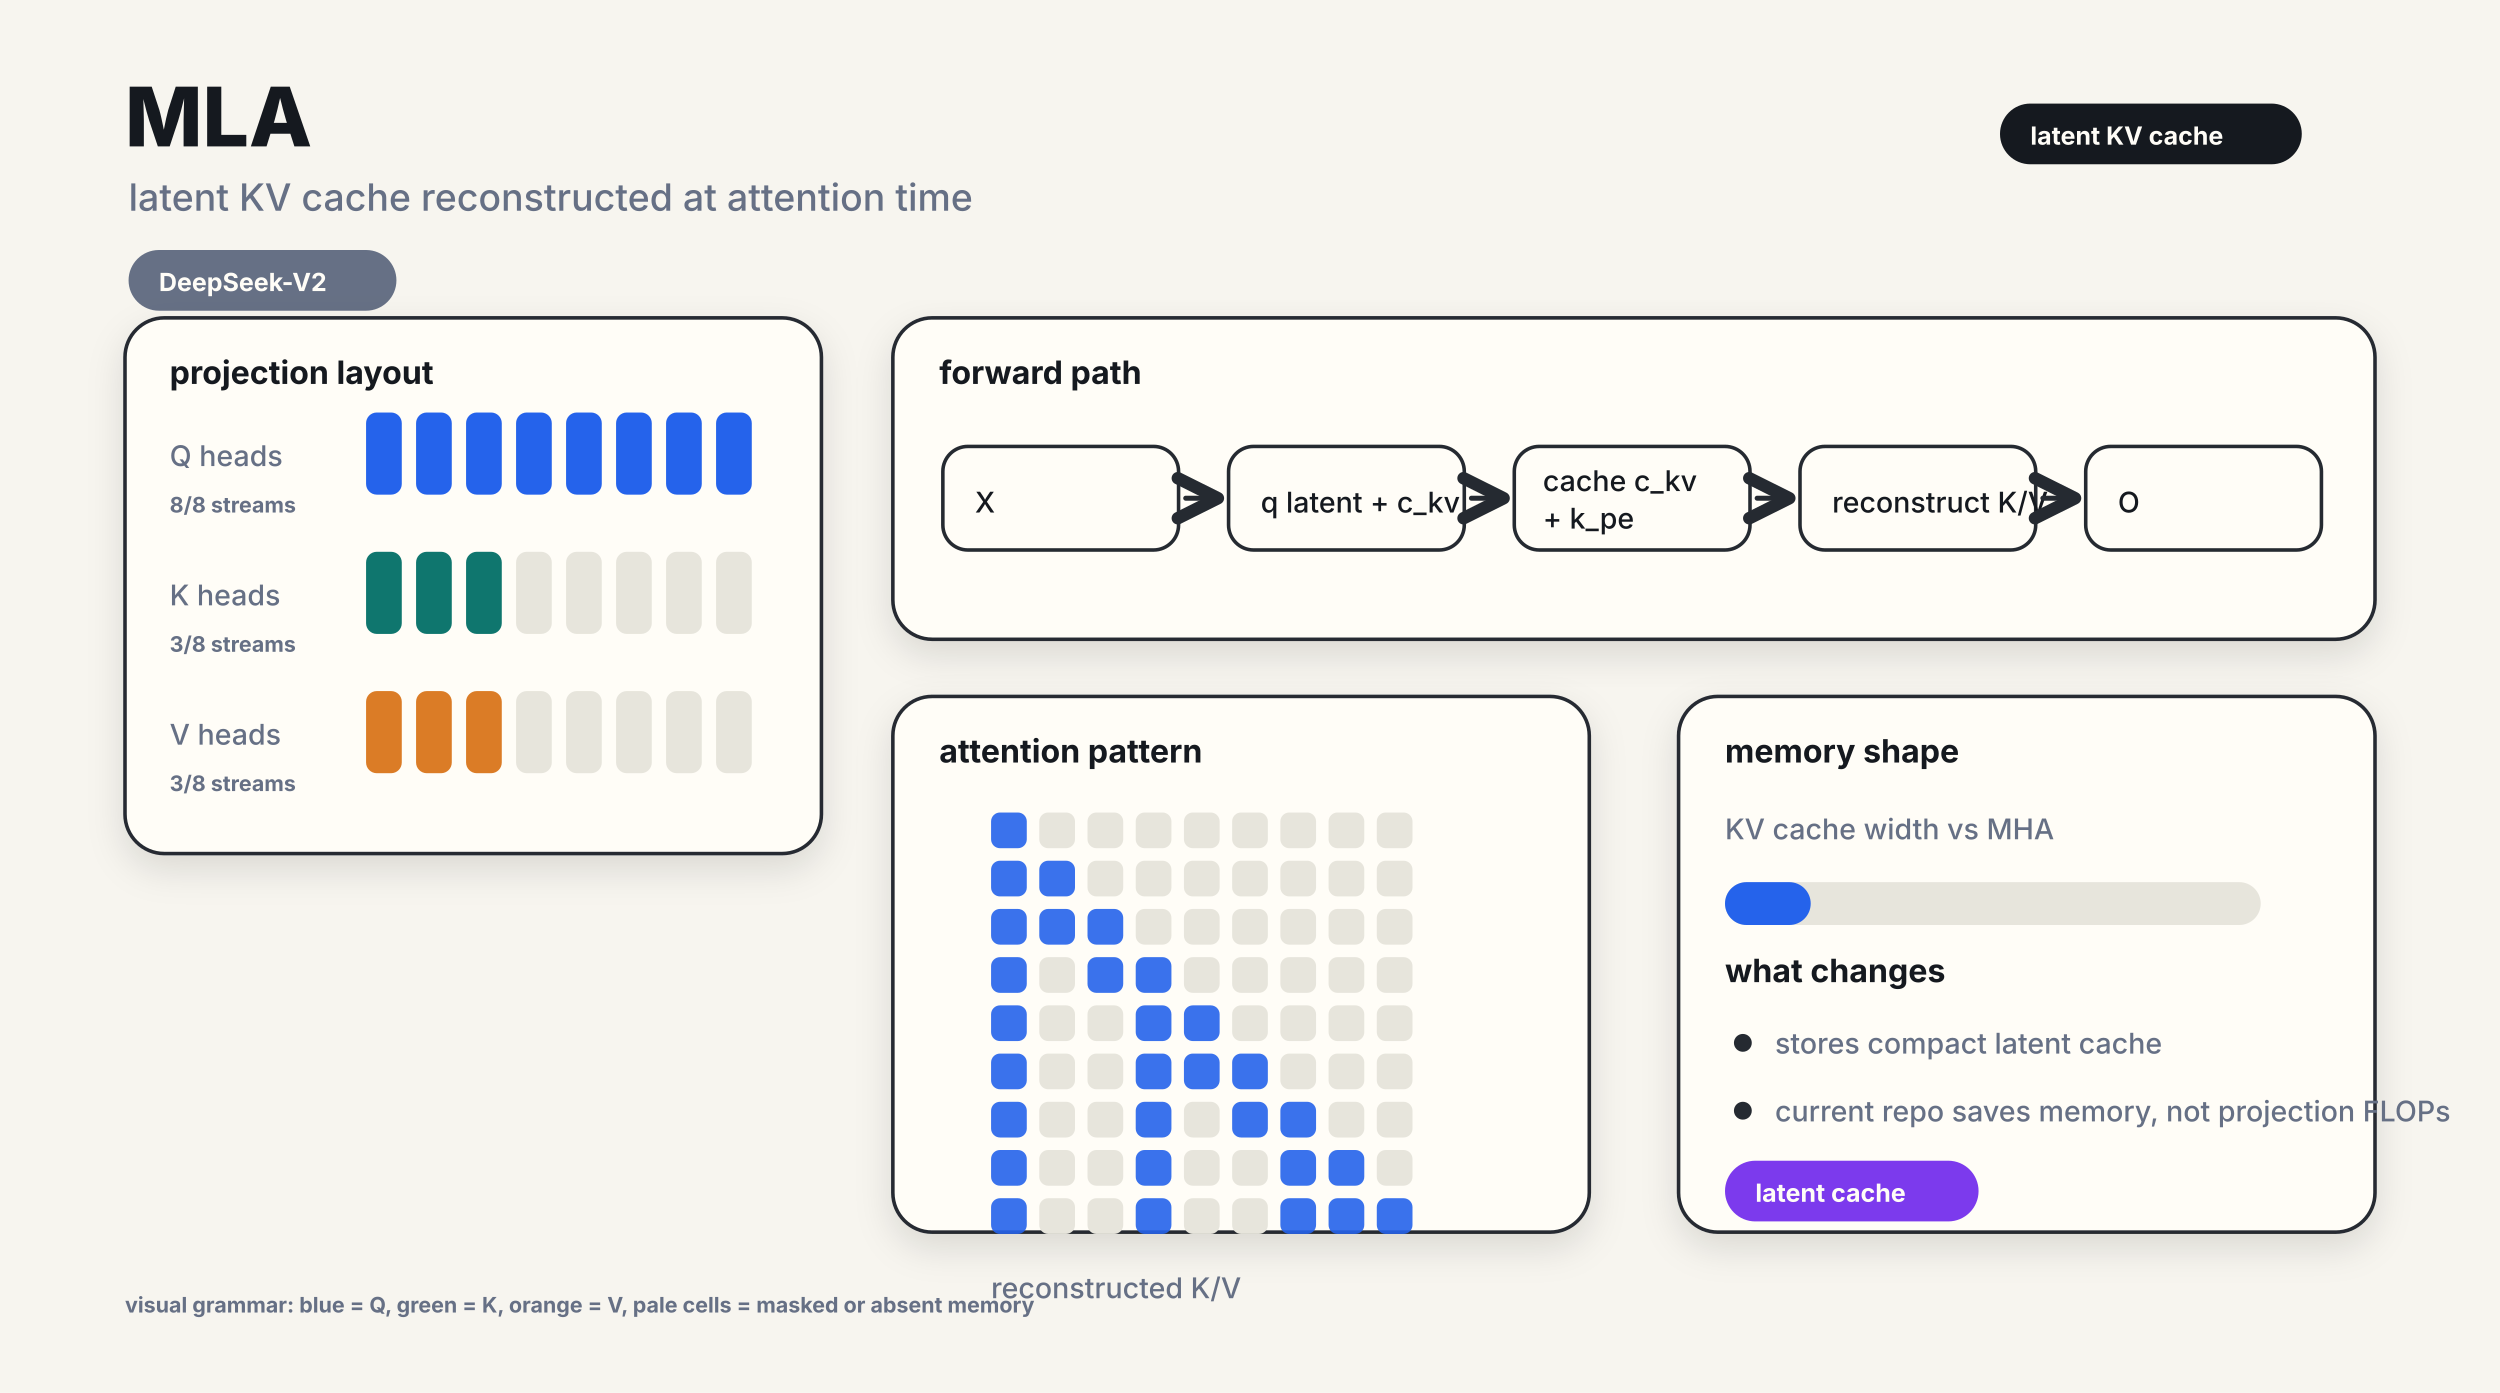
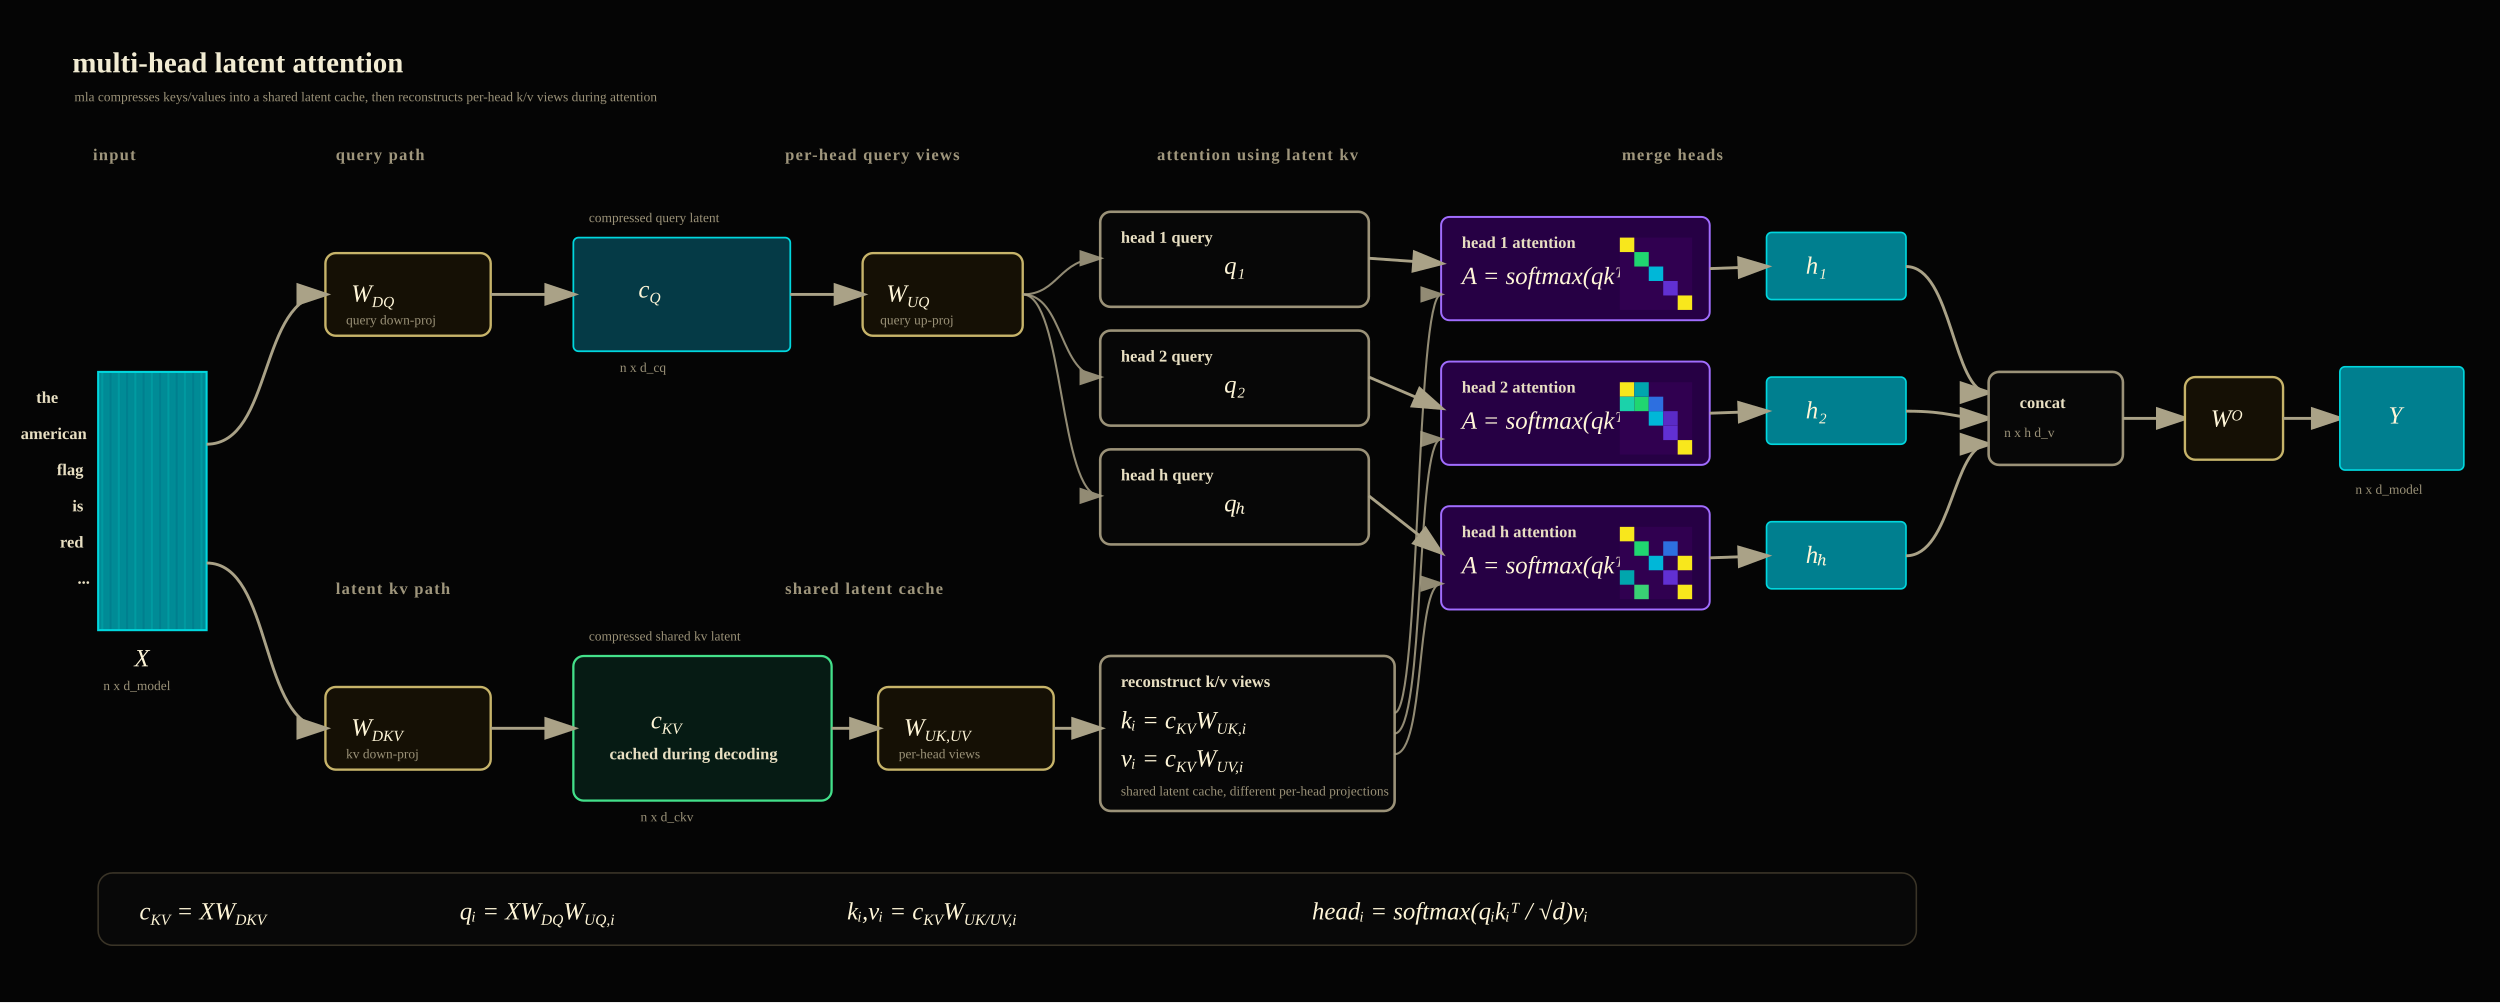
- <svg xmlns="http://www.w3.org/2000/svg" width="1400" height="780" viewBox="0 0 1400 780" role="img" aria-label="MLA attention architecture">
+ <svg xmlns="http://www.w3.org/2000/svg" viewBox="0 0 2420 970" role="img" aria-label="multi-head latent attention architecture diagram">
  <defs>
-     <filter id="shadow" x="-10%" y="-10%" width="120%" height="125%">
-       <feDropShadow dx="0" dy="8" stdDeviation="10" flood-color="#111827" flood-opacity="0.12" />
-     </filter>
-     <marker id="arrow" markerWidth="12" markerHeight="12" refX="10" refY="6" orient="auto">
-       <path d="M2 2 L10 6 L2 10" fill="none" stroke="#252a31" stroke-width="2.5" stroke-linecap="round" stroke-linejoin="round" />
+     <marker id="arrow" markerWidth="12" markerHeight="12" refX="10" refY="4" orient="auto">
+       <path d="M0,0 L0,8 L12,4 z" fill="#aaa287" />
    </marker>
+     <pattern id="matrix" width="16" height="16" patternUnits="userSpaceOnUse">
+       <rect width="16" height="16" fill="#008b96" />
+       <rect x="2" width="2" height="16" fill="#00ffee" opacity=".12" />
+       <rect x="10" width="2" height="16" fill="#004e70" opacity=".18" />
+     </pattern>
+     <pattern id="latentPattern" width="14" height="14" patternUnits="userSpaceOnUse">
+       <rect width="14" height="14" fill="#006f7d" />
+       <rect x="2" width="2" height="14" fill="#00f0d0" opacity=".13" />
+       <rect x="9" width="2" height="14" fill="#003c66" opacity=".18" />
+     </pattern>
    <style>
-   .bg { fill: #f7f5ef; }
-   .panel { fill: #fffdf7; stroke: #252a31; stroke-width: 2; }
-   .soft { fill: #f1efe7; stroke: #d8d0bd; stroke-width: 1.5; }
-   .ink { fill: #15191f; font-family: Inter, ui-sans-serif, system-ui, -apple-system, BlinkMacSystemFont, "Segoe UI", sans-serif; letter-spacing: 0; }
-   .muted { fill: #667085; font-family: Inter, ui-sans-serif, system-ui, sans-serif; letter-spacing: 0; }
-   .title { font: 800 46px Inter, ui-sans-serif, system-ui, sans-serif; }
-   .subtitle { font: 500 21px Inter, ui-sans-serif, system-ui, sans-serif; }
-   .h { font: 750 18px Inter, ui-sans-serif, system-ui, sans-serif; }
-   .body { font: 500 16px Inter, ui-sans-serif, system-ui, sans-serif; }
-   .tiny { font: 650 12px Inter, ui-sans-serif, system-ui, sans-serif; text-transform: uppercase; }
-   .math { fill: #15191f; font: italic 24px Georgia, serif; }
-   .arrow { fill: none; stroke: #252a31; stroke-width: 2.8; stroke-linecap: round; stroke-linejoin: round; marker-end: url(#arrow); }
-   .thin { fill: none; stroke: #98a2b3; stroke-width: 1.5; stroke-linecap: round; }
-   .q { fill: #2563eb; }
-   .k { fill: #0f766e; }
-   .v { fill: #db7c26; }
-   .accent { fill: #7c3aed; }
-   .danger { fill: #dc2626; }
-   .ok { fill: #16a34a; }
-   .gridon { fill: #2563eb; opacity: .9; }
-   .gridoff { fill: #e7e5dc; }
-   .gridlocal { fill: #14b8a6; opacity: .92; }
-   .gridpick { fill: #7c3aed; opacity: .92; }
-   .shadow { filter: url(#shadow); }
+   .title { fill: #f2ecd3; font-size: 28px; font-weight: 700; }
+   .section { fill: #9f967c; font-size: 16px; font-weight: 700; letter-spacing: 1.2px; text-transform: uppercase; }
+   .label { fill: #e8dfc2; font-size: 16px; font-weight: 700; }
+   .small { fill: #9b9278; font-size: 13px; }
+   .math { fill: #fff6d8; font-family: "Times New Roman", serif; font-style: italic; font-size: 24px; }
+   .box { fill: #070707; stroke: #9b9278; stroke-width: 2.5; rx: 10; }
+   .tensor { fill: #007f8f; stroke: #00d7de; stroke-width: 1.6; rx: 5; }
+   .latent { fill: #053a46; stroke: #00d7de; stroke-width: 1.7; rx: 5; }
+   .proj { fill: #151005; stroke: #c7b46a; stroke-width: 2.3; rx: 10; }
+   .cache { fill: #061b14; stroke: #43e08a; stroke-width: 2.2; rx: 10; }
+   .attn { fill: #260044; stroke: #a16dff; stroke-width: 1.9; rx: 8; }
+   .local { fill: #041f18; stroke: #43e08a; stroke-width: 2; rx: 8; }
+   .compress { fill: #1b1605; stroke: #ffd45a; stroke-width: 2; rx: 8; }
+   .head1 { fill: #003f46; stroke: #00e0d4; }
+   .head2 { fill: #1f0c45; stroke: #a16dff; }
+   .head3 { fill: #332400; stroke: #ffd45a; }
+   .headh { fill: #052b1d; stroke: #43e08a; }
+   .arrow { fill: none; stroke: #aaa287; stroke-width: 2.8; marker-end: url(#arrow); }
+   .thin { stroke-width: 2; opacity: .85; }
</style>
  </defs>
-   <rect width="1400" height="780" class="bg" />
-   <text x="70" y="82" class="title ink">MLA</text>
-   <text x="72" y="118" class="subtitle muted">latent KV cache reconstructed at attention time</text>
-   <rect x="1120" y="58" width="169" height="34" rx="17" fill="#15191f" />
-   <text x="1137" y="81" fill="#fffdf7" font-family="Inter, ui-sans-serif, system-ui" font-size="14" font-weight="750">latent KV cache</text>
-   <rect x="72" y="140" width="150" height="34" rx="17" fill="#667085" />
-   <text x="89" y="163" fill="#fffdf7" font-family="Inter, ui-sans-serif, system-ui" font-size="14" font-weight="750">DeepSeek-V2</text>
-   <rect x="70" y="178" width="390" height="300" rx="22" class="panel shadow" />
-   <text x="95" y="215" class="h ink">projection layout</text>
-   <text x="95" y="261" class="body muted">Q heads</text>
-   <rect x="205" y="231" width="20" height="46" rx="6" class="q" />
-   <rect x="233" y="231" width="20" height="46" rx="6" class="q" />
-   <rect x="261" y="231" width="20" height="46" rx="6" class="q" />
-   <rect x="289" y="231" width="20" height="46" rx="6" class="q" />
-   <rect x="317" y="231" width="20" height="46" rx="6" class="q" />
-   <rect x="345" y="231" width="20" height="46" rx="6" class="q" />
-   <rect x="373" y="231" width="20" height="46" rx="6" class="q" />
-   <rect x="401" y="231" width="20" height="46" rx="6" class="q" />
-   <text x="95" y="287" class="tiny muted">8/8 streams</text>
-   <text x="95" y="339" class="body muted">K heads</text>
-   <rect x="205" y="309" width="20" height="46" rx="6" class="k" />
-   <rect x="233" y="309" width="20" height="46" rx="6" class="k" />
-   <rect x="261" y="309" width="20" height="46" rx="6" class="k" />
-   <rect x="289" y="309" width="20" height="46" rx="6" class="gridoff" />
-   <rect x="317" y="309" width="20" height="46" rx="6" class="gridoff" />
-   <rect x="345" y="309" width="20" height="46" rx="6" class="gridoff" />
-   <rect x="373" y="309" width="20" height="46" rx="6" class="gridoff" />
-   <rect x="401" y="309" width="20" height="46" rx="6" class="gridoff" />
-   <text x="95" y="365" class="tiny muted">3/8 streams</text>
-   <text x="95" y="417" class="body muted">V heads</text>
-   <rect x="205" y="387" width="20" height="46" rx="6" class="v" />
-   <rect x="233" y="387" width="20" height="46" rx="6" class="v" />
-   <rect x="261" y="387" width="20" height="46" rx="6" class="v" />
-   <rect x="289" y="387" width="20" height="46" rx="6" class="gridoff" />
-   <rect x="317" y="387" width="20" height="46" rx="6" class="gridoff" />
-   <rect x="345" y="387" width="20" height="46" rx="6" class="gridoff" />
-   <rect x="373" y="387" width="20" height="46" rx="6" class="gridoff" />
-   <rect x="401" y="387" width="20" height="46" rx="6" class="gridoff" />
-   <text x="95" y="443" class="tiny muted">3/8 streams</text>
-   <rect x="500" y="178" width="830" height="180" rx="22" class="panel shadow" />
-   <text x="526" y="215" class="h ink">forward path</text>
-   <rect x="528" y="250" width="132" height="58" rx="14" fill="#fffdf7" stroke="#252a31" stroke-width="2" />
-   <text x="546" y="287" class="body ink">X</text>
-   <path class="arrow" d="M664 279.0 H682" />
-   <rect x="688" y="250" width="132" height="58" rx="14" fill="#fffdf7" stroke="#252a31" stroke-width="2" />
-   <text x="706" y="287" class="body ink">q latent + c_kv</text>
-   <path class="arrow" d="M824 279.0 H842" />
-   <rect x="848" y="250" width="132" height="58" rx="14" fill="#fffdf7" stroke="#252a31" stroke-width="2" />
-   <text x="864" y="275" class="body ink">cache c_kv</text>
-   <text x="864" y="296" class="body ink">+ k_pe</text>
-   <path class="arrow" d="M984 279.0 H1002" />
-   <rect x="1008" y="250" width="132" height="58" rx="14" fill="#fffdf7" stroke="#252a31" stroke-width="2" />
-   <text x="1026" y="287" class="body ink">reconstruct K/V</text>
-   <path class="arrow" d="M1144 279.0 H1162" />
-   <rect x="1168" y="250" width="132" height="58" rx="14" fill="#fffdf7" stroke="#252a31" stroke-width="2" />
-   <text x="1186" y="287" class="body ink">O</text>
-   <rect x="500" y="390" width="390" height="300" rx="22" class="panel shadow" />
-   <text x="526" y="427" class="h ink">attention pattern</text>
-   <rect x="555" y="455" width="20" height="20" rx="5" class="gridon" />
-   <rect x="582" y="455" width="20" height="20" rx="5" class="gridoff" />
-   <rect x="609" y="455" width="20" height="20" rx="5" class="gridoff" />
-   <rect x="636" y="455" width="20" height="20" rx="5" class="gridoff" />
-   <rect x="663" y="455" width="20" height="20" rx="5" class="gridoff" />
-   <rect x="690" y="455" width="20" height="20" rx="5" class="gridoff" />
-   <rect x="717" y="455" width="20" height="20" rx="5" class="gridoff" />
-   <rect x="744" y="455" width="20" height="20" rx="5" class="gridoff" />
-   <rect x="771" y="455" width="20" height="20" rx="5" class="gridoff" />
-   <rect x="555" y="482" width="20" height="20" rx="5" class="gridon" />
-   <rect x="582" y="482" width="20" height="20" rx="5" class="gridon" />
-   <rect x="609" y="482" width="20" height="20" rx="5" class="gridoff" />
-   <rect x="636" y="482" width="20" height="20" rx="5" class="gridoff" />
-   <rect x="663" y="482" width="20" height="20" rx="5" class="gridoff" />
-   <rect x="690" y="482" width="20" height="20" rx="5" class="gridoff" />
-   <rect x="717" y="482" width="20" height="20" rx="5" class="gridoff" />
-   <rect x="744" y="482" width="20" height="20" rx="5" class="gridoff" />
-   <rect x="771" y="482" width="20" height="20" rx="5" class="gridoff" />
-   <rect x="555" y="509" width="20" height="20" rx="5" class="gridon" />
-   <rect x="582" y="509" width="20" height="20" rx="5" class="gridon" />
-   <rect x="609" y="509" width="20" height="20" rx="5" class="gridon" />
-   <rect x="636" y="509" width="20" height="20" rx="5" class="gridoff" />
-   <rect x="663" y="509" width="20" height="20" rx="5" class="gridoff" />
-   <rect x="690" y="509" width="20" height="20" rx="5" class="gridoff" />
-   <rect x="717" y="509" width="20" height="20" rx="5" class="gridoff" />
-   <rect x="744" y="509" width="20" height="20" rx="5" class="gridoff" />
-   <rect x="771" y="509" width="20" height="20" rx="5" class="gridoff" />
-   <rect x="555" y="536" width="20" height="20" rx="5" class="gridon" />
-   <rect x="582" y="536" width="20" height="20" rx="5" class="gridoff" />
-   <rect x="609" y="536" width="20" height="20" rx="5" class="gridon" />
-   <rect x="636" y="536" width="20" height="20" rx="5" class="gridon" />
-   <rect x="663" y="536" width="20" height="20" rx="5" class="gridoff" />
-   <rect x="690" y="536" width="20" height="20" rx="5" class="gridoff" />
-   <rect x="717" y="536" width="20" height="20" rx="5" class="gridoff" />
-   <rect x="744" y="536" width="20" height="20" rx="5" class="gridoff" />
-   <rect x="771" y="536" width="20" height="20" rx="5" class="gridoff" />
-   <rect x="555" y="563" width="20" height="20" rx="5" class="gridon" />
-   <rect x="582" y="563" width="20" height="20" rx="5" class="gridoff" />
-   <rect x="609" y="563" width="20" height="20" rx="5" class="gridoff" />
-   <rect x="636" y="563" width="20" height="20" rx="5" class="gridon" />
-   <rect x="663" y="563" width="20" height="20" rx="5" class="gridon" />
-   <rect x="690" y="563" width="20" height="20" rx="5" class="gridoff" />
-   <rect x="717" y="563" width="20" height="20" rx="5" class="gridoff" />
-   <rect x="744" y="563" width="20" height="20" rx="5" class="gridoff" />
-   <rect x="771" y="563" width="20" height="20" rx="5" class="gridoff" />
-   <rect x="555" y="590" width="20" height="20" rx="5" class="gridon" />
-   <rect x="582" y="590" width="20" height="20" rx="5" class="gridoff" />
-   <rect x="609" y="590" width="20" height="20" rx="5" class="gridoff" />
-   <rect x="636" y="590" width="20" height="20" rx="5" class="gridon" />
-   <rect x="663" y="590" width="20" height="20" rx="5" class="gridon" />
-   <rect x="690" y="590" width="20" height="20" rx="5" class="gridon" />
-   <rect x="717" y="590" width="20" height="20" rx="5" class="gridoff" />
-   <rect x="744" y="590" width="20" height="20" rx="5" class="gridoff" />
-   <rect x="771" y="590" width="20" height="20" rx="5" class="gridoff" />
-   <rect x="555" y="617" width="20" height="20" rx="5" class="gridon" />
-   <rect x="582" y="617" width="20" height="20" rx="5" class="gridoff" />
-   <rect x="609" y="617" width="20" height="20" rx="5" class="gridoff" />
-   <rect x="636" y="617" width="20" height="20" rx="5" class="gridon" />
-   <rect x="663" y="617" width="20" height="20" rx="5" class="gridoff" />
-   <rect x="690" y="617" width="20" height="20" rx="5" class="gridon" />
-   <rect x="717" y="617" width="20" height="20" rx="5" class="gridon" />
-   <rect x="744" y="617" width="20" height="20" rx="5" class="gridoff" />
-   <rect x="771" y="617" width="20" height="20" rx="5" class="gridoff" />
-   <rect x="555" y="644" width="20" height="20" rx="5" class="gridon" />
-   <rect x="582" y="644" width="20" height="20" rx="5" class="gridoff" />
-   <rect x="609" y="644" width="20" height="20" rx="5" class="gridoff" />
-   <rect x="636" y="644" width="20" height="20" rx="5" class="gridon" />
-   <rect x="663" y="644" width="20" height="20" rx="5" class="gridoff" />
-   <rect x="690" y="644" width="20" height="20" rx="5" class="gridoff" />
-   <rect x="717" y="644" width="20" height="20" rx="5" class="gridon" />
-   <rect x="744" y="644" width="20" height="20" rx="5" class="gridon" />
-   <rect x="771" y="644" width="20" height="20" rx="5" class="gridoff" />
-   <rect x="555" y="671" width="20" height="20" rx="5" class="gridon" />
-   <rect x="582" y="671" width="20" height="20" rx="5" class="gridoff" />
-   <rect x="609" y="671" width="20" height="20" rx="5" class="gridoff" />
-   <rect x="636" y="671" width="20" height="20" rx="5" class="gridon" />
-   <rect x="663" y="671" width="20" height="20" rx="5" class="gridoff" />
-   <rect x="690" y="671" width="20" height="20" rx="5" class="gridoff" />
-   <rect x="717" y="671" width="20" height="20" rx="5" class="gridon" />
-   <rect x="744" y="671" width="20" height="20" rx="5" class="gridon" />
-   <rect x="771" y="671" width="20" height="20" rx="5" class="gridon" />
-   <text x="555" y="727" class="body muted">reconstructed K/V</text>
-   <rect x="940" y="390" width="390" height="300" rx="22" class="panel shadow" />
-   <text x="966" y="427" class="h ink">memory shape</text>
-   <text x="966" y="470" class="body muted">KV cache width vs MHA</text>
-   <rect x="966" y="494" width="300" height="24" rx="12" fill="#e7e5dc" />
-   <rect x="966" y="494" width="48" height="24" rx="12" fill="#2563eb" />
-   <text x="966" y="550" class="h ink">what changes</text>
-   <circle cx="976" cy="584" r="5" fill="#252a31" />
-   <text x="994" y="590" class="body muted">stores compact latent cache</text>
-   <circle cx="976" cy="622" r="5" fill="#252a31" />
-   <text x="994" y="628" class="body muted">current repo saves memory, not projection FLOPs</text>
-   <rect x="966" y="650" width="142" height="34" rx="17" fill="#7c3aed" />
-   <text x="983" y="673" fill="#fffdf7" font-family="Inter, ui-sans-serif, system-ui" font-size="14" font-weight="750">latent cache</text>
-   <text x="70" y="735" class="tiny muted">visual grammar: blue = Q, green = K, orange = V, pale cells = masked or absent memory</text>
+   <rect width="2420" height="970" fill="#050505" />
+   <text class="title" x="70" y="70">multi-head latent attention</text>
+   <text class="small" x="72" y="98">mla compresses keys/values into a shared latent cache, then reconstructs per-head k/v views during attention</text>
+   <text class="section" x="90" y="155">input</text>
+   <rect x="95" y="360" width="105" height="250" fill="url(#matrix)" stroke="#00d7de" stroke-width="2" />
+   <text class="math" x="130" y="645">X</text>
+   <text class="small" x="100" y="668">n x d_model</text>
+   <text class="label" x="35" y="390">the</text>
+   <text class="label" x="20" y="425">american</text>
+   <text class="label" x="55" y="460">flag</text>
+   <text class="label" x="70" y="495">is</text>
+   <text class="label" x="58" y="530">red</text>
+   <text class="label" x="75" y="565">...</text>
+   <text class="section" x="325" y="155">query path</text>
+   <text class="section" x="325" y="575">latent kv path</text>
+   <text class="section" x="760" y="155">per-head query views</text>
+   <text class="section" x="760" y="575">shared latent cache</text>
+   <text class="section" x="1120" y="155">attention using latent kv</text>
+   <text class="section" x="1570" y="155">merge heads</text>
+   <rect class="proj" x="315" y="245" width="160" height="80" />
+   <text class="math" x="340" y="292">W<tspan baseline-shift="-35%" font-size="15">DQ</tspan>
+   </text>
+   <text class="small" x="335" y="314">query down-proj</text>
+   <rect class="proj" x="315" y="665" width="160" height="80" />
+   <text class="math" x="340" y="712">W<tspan baseline-shift="-35%" font-size="15">DKV</tspan>
+   </text>
+   <text class="small" x="335" y="734">kv down-proj</text>
+   <path class="arrow" d="M200 430 C265 430 250 285 315 285" />
+   <path class="arrow" d="M200 545 C265 545 250 705 315 705" />
+   <rect class="latent" x="555" y="230" width="210" height="110" fill="url(#latentPattern)" />
+   <text class="math" x="618" y="288">c<tspan baseline-shift="-35%" font-size="15">Q</tspan>
+   </text>
+   <text class="small" x="600" y="360">n x d_cq</text>
+   <text class="small" x="570" y="215">compressed query latent</text>
+   <path class="arrow" d="M475 285 L555 285" />
+   <rect class="cache" x="555" y="635" width="250" height="140" fill="url(#latentPattern)" />
+   <text class="math" x="630" y="705">c<tspan baseline-shift="-35%" font-size="15">KV</tspan>
+   </text>
+   <text class="small" x="620" y="795">n x d_ckv</text>
+   <text class="small" x="570" y="620">compressed shared kv latent</text>
+   <text class="label" x="590" y="735">cached during decoding</text>
+   <path class="arrow" d="M475 705 L555 705" />
+   <rect class="proj" x="835" y="245" width="155" height="80" />
+   <text class="math" x="858" y="292">W<tspan baseline-shift="-35%" font-size="15">UQ</tspan>
+   </text>
+   <text class="small" x="852" y="314">query up-proj</text>
+   <path class="arrow" d="M765 285 L835 285" />
+   <rect class="proj" x="850" y="665" width="170" height="80" />
+   <text class="math" x="875" y="712">W<tspan baseline-shift="-35%" font-size="15">UK,UV</tspan>
+   </text>
+   <text class="small" x="870" y="734">per-head views</text>
+   <path class="arrow" d="M805 705 L850 705" />
+   <rect class="box" x="1065" y="205" width="260" height="92" />
+   <text class="label" x="1085" y="235">head 1 query</text>
+   <text class="math" x="1185" y="265">q₁</text>
+   <rect class="box" x="1065" y="320" width="260" height="92" />
+   <text class="label" x="1085" y="350">head 2 query</text>
+   <text class="math" x="1185" y="380">q₂</text>
+   <rect class="box" x="1065" y="435" width="260" height="92" />
+   <text class="label" x="1085" y="465">head h query</text>
+   <text class="math" x="1185" y="495">qₕ</text>
+   <path class="arrow thin" d="M990 285 C1025 285 1025 250 1065 250" />
+   <path class="arrow thin" d="M990 285 C1030 285 1025 365 1065 365" />
+   <path class="arrow thin" d="M990 285 C1030 285 1025 480 1065 480" />
+   <rect class="box" x="1065" y="635" width="285" height="150" />
+   <text class="label" x="1085" y="665">reconstruct k/v views</text>
+   <text class="math" x="1085" y="705">kᵢ = c<tspan baseline-shift="-35%" font-size="15">KV</tspan>W<tspan baseline-shift="-35%" font-size="15">UK,i</tspan>
+   </text>
+   <text class="math" x="1085" y="742">vᵢ = c<tspan baseline-shift="-35%" font-size="15">KV</tspan>W<tspan baseline-shift="-35%" font-size="15">UV,i</tspan>
+   </text>
+   <text class="small" x="1085" y="770">shared latent cache, different per-head projections</text>
+   <path class="arrow" d="M1020 705 L1065 705" />
+   <rect class="attn" x="1395" y="210" width="260" height="100" />
+   <text class="label" x="1415" y="240">head 1 attention</text>
+   <text class="math" x="1415" y="275">A = softmax(qkᵀ / √d)</text>
+   <rect class="attn" x="1395" y="350" width="260" height="100" />
+   <text class="label" x="1415" y="380">head 2 attention</text>
+   <text class="math" x="1415" y="415">A = softmax(qkᵀ / √d)</text>
+   <rect class="attn" x="1395" y="490" width="260" height="100" />
+   <text class="label" x="1415" y="520">head h attention</text>
+   <text class="math" x="1415" y="555">A = softmax(qkᵀ / √d)</text>
+   <path class="arrow" d="M1325 250 L1395 255" />
+   <path class="arrow" d="M1325 365 L1395 395" />
+   <path class="arrow" d="M1325 480 L1395 535" />
+   <path class="arrow thin" d="M1350 690 C1375 690 1370 285 1395 285" />
+   <path class="arrow thin" d="M1350 710 C1380 710 1370 425 1395 425" />
+   <path class="arrow thin" d="M1350 730 C1380 730 1370 565 1395 565" />
+   <g transform="translate(1568,230)">
+     <rect width="70" height="70" fill="#300050" />
+     <rect x="0" y="0" width="14" height="14" fill="#f8e71c" />
+     <rect x="14" y="14" width="14" height="14" fill="#20d670" />
+     <rect x="28" y="28" width="14" height="14" fill="#00b7d8" />
+     <rect x="42" y="42" width="14" height="14" fill="#6130d2" />
+     <rect x="56" y="56" width="14" height="14" fill="#f8e71c" />
+   </g>
+   <g transform="translate(1568,370)">
+     <rect width="70" height="70" fill="#300050" />
+     <rect x="0" y="0" width="14" height="14" fill="#f8e71c" />
+     <rect x="14" y="14" width="14" height="14" fill="#20d670" />
+     <rect x="28" y="28" width="14" height="14" fill="#00b7d8" />
+     <rect x="42" y="42" width="14" height="14" fill="#6130d2" />
+     <rect x="56" y="56" width="14" height="14" fill="#f8e71c" />
+     <rect x="0" y="14" width="14" height="14" fill="#1bd2aa" />
+     <rect x="14" y="0" width="14" height="14" fill="#00a6ad" />
+     <rect x="28" y="14" width="14" height="14" fill="#2d6fe0" />
+     <rect x="42" y="28" width="14" height="14" fill="#5a2bc6" />
+   </g>
+   <g transform="translate(1568,510)">
+     <rect width="70" height="70" fill="#300050" />
+     <rect x="0" y="0" width="14" height="14" fill="#f8e71c" />
+     <rect x="14" y="14" width="14" height="14" fill="#20d670" />
+     <rect x="28" y="28" width="14" height="14" fill="#00b7d8" />
+     <rect x="42" y="42" width="14" height="14" fill="#6130d2" />
+     <rect x="56" y="56" width="14" height="14" fill="#f8e71c" />
+     <rect x="0" y="42" width="14" height="14" fill="#00a6ad" />
+     <rect x="14" y="56" width="14" height="14" fill="#39d174" />
+     <rect x="42" y="14" width="14" height="14" fill="#2d6fe0" />
+     <rect x="56" y="28" width="14" height="14" fill="#f8e71c" />
+   </g>
+   <rect class="tensor" x="1710" y="225" width="135" height="65" />
+   <text class="math" x="1748" y="265">h₁</text>
+   <rect class="tensor" x="1710" y="365" width="135" height="65" />
+   <text class="math" x="1748" y="405">h₂</text>
+   <rect class="tensor" x="1710" y="505" width="135" height="65" />
+   <text class="math" x="1748" y="545">hₕ</text>
+   <path class="arrow" d="M1655 260 L1710 258" />
+   <path class="arrow" d="M1655 400 L1710 398" />
+   <path class="arrow" d="M1655 540 L1710 538" />
+   <path class="arrow" d="M1845 258 C1890 258 1890 380 1925 380" />
+   <path class="arrow" d="M1845 398 C1890 398 1890 405 1925 405" />
+   <path class="arrow" d="M1845 538 C1890 538 1890 430 1925 430" />
+   <rect class="box" x="1925" y="360" width="130" height="90" />
+   <text class="label" x="1955" y="395">concat</text>
+   <text class="small" x="1940" y="423">n x h d_v</text>
+   <path class="arrow" d="M2055 405 L2115 405" />
+   <rect class="proj" x="2115" y="365" width="95" height="80" />
+   <text class="math" x="2140" y="413">W<tspan baseline-shift="super" font-size="15">O</tspan>
+   </text>
+   <path class="arrow" d="M2210 405 L2265 405" />
+   <rect class="tensor" x="2265" y="355" width="120" height="100" />
+   <text class="math" x="2312" y="410">Y</text>
+   <text class="small" x="2280" y="478">n x d_model</text>
+   <rect x="95" y="845" width="1760" height="70" rx="14" fill="#080808" stroke="#3a3427" stroke-width="1.5" />
+   <text class="math" x="135" y="890">c<tspan baseline-shift="-35%" font-size="15">KV</tspan> = XW<tspan baseline-shift="-35%" font-size="15">DKV</tspan>
+   </text>
+   <text class="math" x="445" y="890">qᵢ = XW<tspan baseline-shift="-35%" font-size="15">DQ</tspan>W<tspan baseline-shift="-35%" font-size="15">UQ,i</tspan>
+   </text>
+   <text class="math" x="820" y="890">kᵢ,vᵢ = c<tspan baseline-shift="-35%" font-size="15">KV</tspan>W<tspan baseline-shift="-35%" font-size="15">UK/UV,i</tspan>
+   </text>
+   <text class="math" x="1270" y="890">headᵢ = softmax(qᵢkᵢᵀ / √d)vᵢ</text>
</svg>
